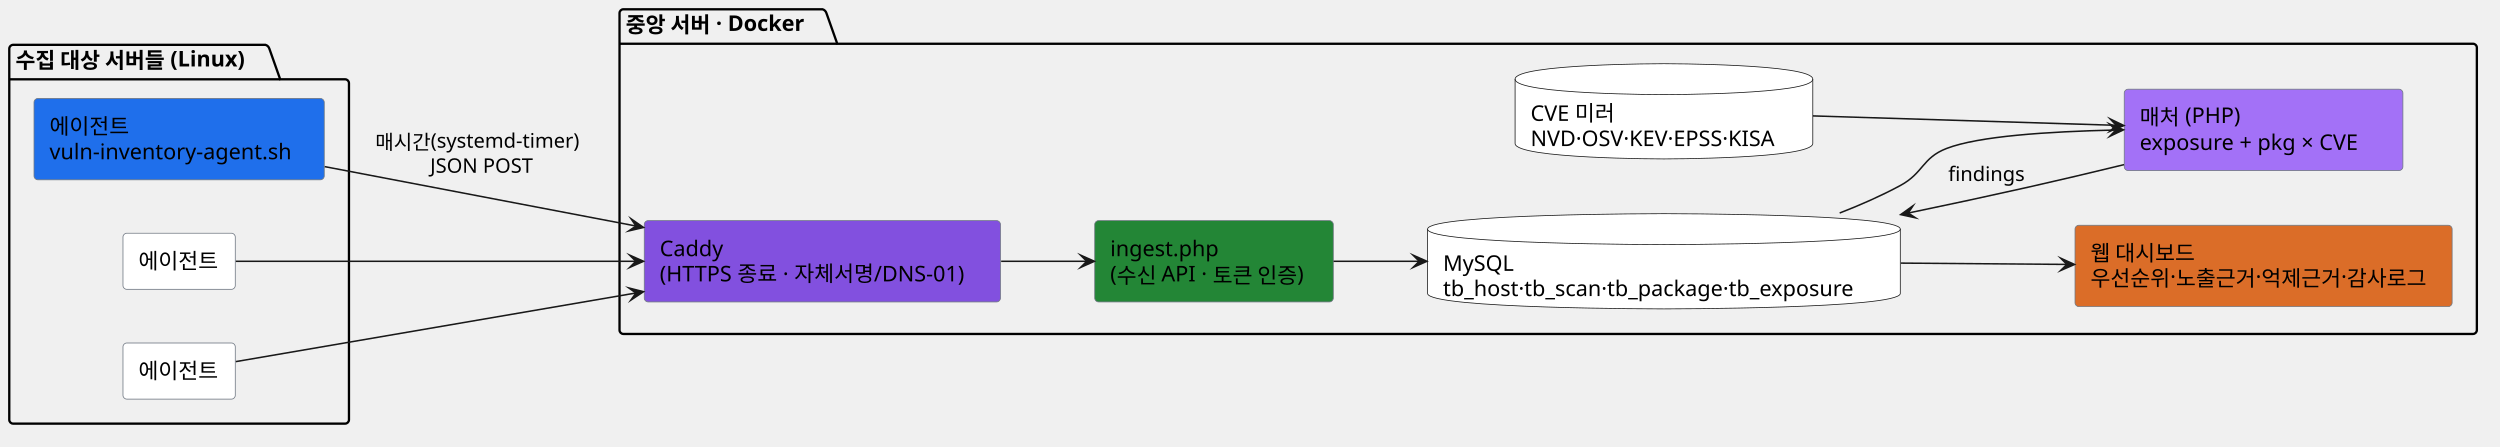
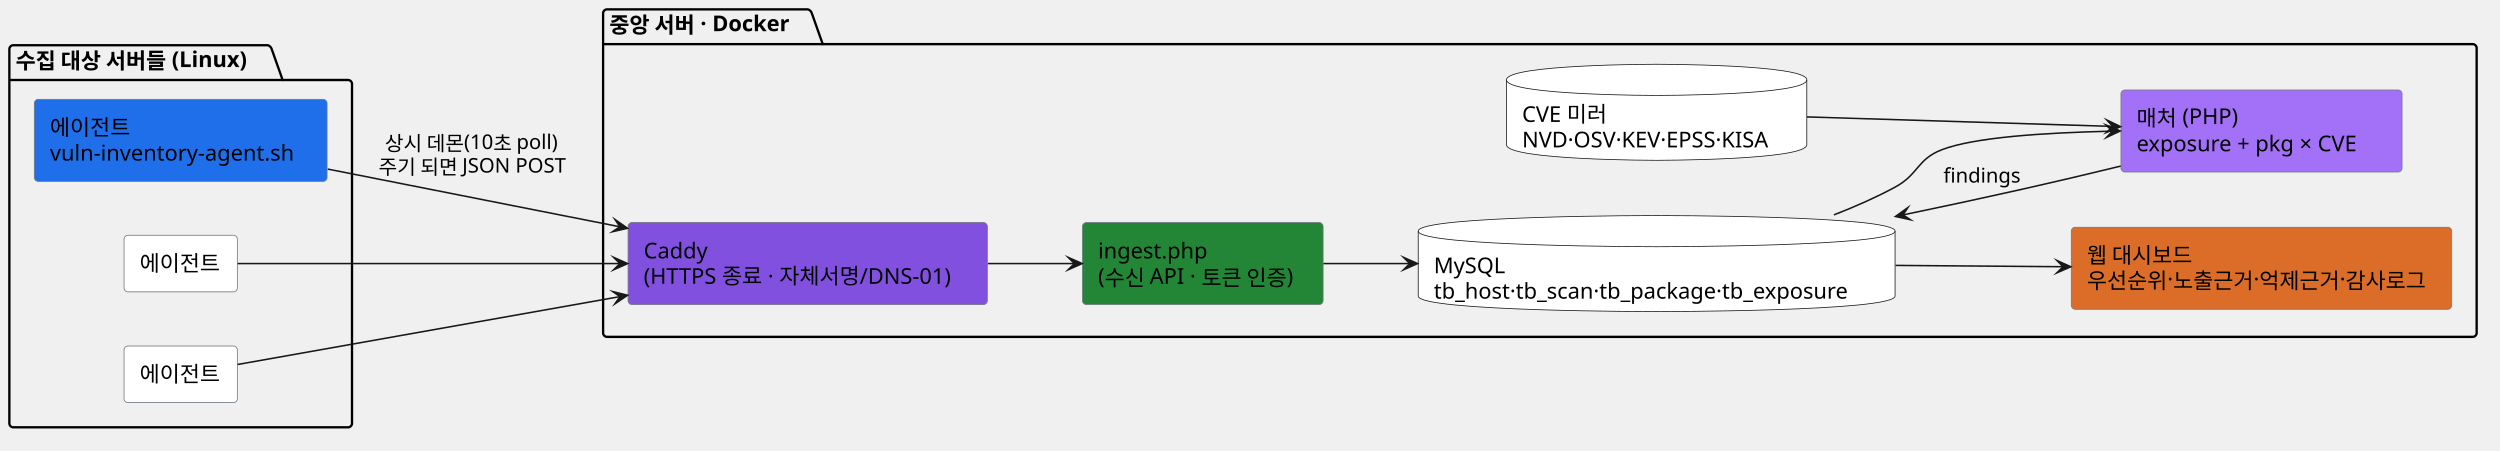
- <svg xmlns="http://www.w3.org/2000/svg" contentStyleType="text/css" data-diagram-type="DESCRIPTION" height="289px" preserveAspectRatio="none" style="width:1617px;height:289px;background:#FFFFFF;" version="1.1" viewBox="0 0 1617 289" width="1617px" zoomAndPan="magnify">
+ <svg xmlns="http://www.w3.org/2000/svg" contentStyleType="text/css" data-diagram-type="DESCRIPTION" height="289px" preserveAspectRatio="none" style="width:1603px;height:289px;background:#FFFFFF;" version="1.1" viewBox="0 0 1603 289" width="1603px" zoomAndPan="magnify">
  <defs />
  <g>
    <g class="cluster" data-qualified-name="Servers" data-source-line="12" id="ent0001">
      <path d="M8.5,29 L171.722,29 A3.75,3.75 0 0 1 174.222,31.5 L181.222,51.297 L223.21,51.297 A2.5,2.5 0 0 1 225.71,53.797 L225.71,271.5 A2.5,2.5 0 0 1 223.21,274 L8.5,274 A2.5,2.5 0 0 1 6,271.5 L6,31.5 A2.5,2.5 0 0 1 8.5,29" fill="none" style="stroke:#000000;stroke-width:1.5;" />
      <line style="stroke:#000000;stroke-width:1.5;" x1="6" x2="181.222" y1="51.297" y2="51.297" />
      <text fill="#000000" font-family="sans-serif" font-size="14" font-weight="700" lengthAdjust="spacing" textLength="162.222" x="10" y="43.995">수집 대상 서버들 (Linux)</text>
    </g>
    <g class="cluster" data-qualified-name="Central" data-source-line="18" id="ent0005">
-       <path d="M403.21,6 L532.038,6 A3.75,3.75 0 0 1 534.538,8.5 L541.538,28.297 L1599.53,28.297 A2.5,2.5 0 0 1 1602.03,30.797 L1602.03,213.5 A2.5,2.5 0 0 1 1599.53,216 L403.21,216 A2.5,2.5 0 0 1 400.71,213.5 L400.71,8.5 A2.5,2.5 0 0 1 403.21,6" fill="none" style="stroke:#000000;stroke-width:1.5;" />
-       <line style="stroke:#000000;stroke-width:1.5;" x1="400.71" x2="541.538" y1="28.297" y2="28.297" />
-       <text fill="#000000" font-family="sans-serif" font-size="14" font-weight="700" lengthAdjust="spacing" textLength="127.828" x="404.71" y="20.995">중앙 서버 · Docker</text>
+       <path d="M389.21,6 L518.038,6 A3.75,3.75 0 0 1 520.538,8.5 L527.538,28.297 L1585.53,28.297 A2.5,2.5 0 0 1 1588.03,30.797 L1588.03,213.5 A2.5,2.5 0 0 1 1585.53,216 L389.21,216 A2.5,2.5 0 0 1 386.71,213.5 L386.71,8.5 A2.5,2.5 0 0 1 389.21,6" fill="none" style="stroke:#000000;stroke-width:1.5;" />
+       <line style="stroke:#000000;stroke-width:1.5;" x1="386.71" x2="527.538" y1="28.297" y2="28.297" />
+       <text fill="#000000" font-family="sans-serif" font-size="14" font-weight="700" lengthAdjust="spacing" textLength="127.828" x="390.71" y="20.995">중앙 서버 · Docker</text>
    </g>
    <g class="entity" data-qualified-name="Servers.A1" data-source-line="13" id="ent0002">
      <rect fill="#1F6FEB" height="52.594" rx="2.5" ry="2.5" style="stroke:#6E7681;stroke-width:0.5;" width="187.713" x="22" y="63.7" />
      <text fill="#000000" font-family="sans-serif" font-size="14" lengthAdjust="spacing" textLength="52.64" x="32" y="86.695">에이전트</text>
      <text fill="#000000" font-family="sans-serif" font-size="14" lengthAdjust="spacing" textLength="167.713" x="32" y="102.992">vuln-inventory-agent.sh</text>
    </g>
    <g class="entity" data-qualified-name="Servers.A2" data-source-line="14" id="ent0003">
      <rect fill="#FFFFFF" height="36.297" rx="2.5" ry="2.5" style="stroke:#6E7681;stroke-width:0.5;" width="72.64" x="79.54" y="150.85" />
      <text fill="#000000" font-family="sans-serif" font-size="14" lengthAdjust="spacing" textLength="52.64" x="89.54" y="173.845">에이전트</text>
    </g>
    <g class="entity" data-qualified-name="Servers.A3" data-source-line="15" id="ent0004">
      <rect fill="#FFFFFF" height="36.297" rx="2.5" ry="2.5" style="stroke:#6E7681;stroke-width:0.5;" width="72.64" x="79.54" y="221.85" />
      <text fill="#000000" font-family="sans-serif" font-size="14" lengthAdjust="spacing" textLength="52.64" x="89.54" y="244.845">에이전트</text>
    </g>
    <g class="entity" data-qualified-name="Central.CADDY" data-source-line="19" id="ent0006">
-       <rect fill="#8250DF" height="52.594" rx="2.5" ry="2.5" style="stroke:#6E7681;stroke-width:0.5;" width="230.367" x="416.71" y="142.7" />
-       <text fill="#000000" font-family="sans-serif" font-size="14" lengthAdjust="spacing" textLength="44.413" x="426.71" y="165.695">Caddy</text>
-       <text fill="#000000" font-family="sans-serif" font-size="14" lengthAdjust="spacing" textLength="210.367" x="426.71" y="181.992">(HTTPS 종료 · 자체서명/DNS-01)</text>
+       <rect fill="#8250DF" height="52.594" rx="2.5" ry="2.5" style="stroke:#6E7681;stroke-width:0.5;" width="230.367" x="402.71" y="142.7" />
+       <text fill="#000000" font-family="sans-serif" font-size="14" lengthAdjust="spacing" textLength="44.413" x="412.71" y="165.695">Caddy</text>
+       <text fill="#000000" font-family="sans-serif" font-size="14" lengthAdjust="spacing" textLength="210.367" x="412.71" y="181.992">(HTTPS 종료 · 자체서명/DNS-01)</text>
    </g>
    <g class="entity" data-qualified-name="Central.ING" data-source-line="20" id="ent0007">
-       <rect fill="#238636" height="52.594" rx="2.5" ry="2.5" style="stroke:#6E7681;stroke-width:0.5;" width="154.283" x="708.08" y="142.7" />
-       <text fill="#000000" font-family="sans-serif" font-size="14" lengthAdjust="spacing" textLength="74.143" x="718.08" y="165.695">ingest.php</text>
-       <text fill="#000000" font-family="sans-serif" font-size="14" lengthAdjust="spacing" textLength="134.283" x="718.08" y="181.992">(수신 API · 토큰 인증)</text>
+       <rect fill="#238636" height="52.594" rx="2.5" ry="2.5" style="stroke:#6E7681;stroke-width:0.5;" width="154.283" x="694.08" y="142.7" />
+       <text fill="#000000" font-family="sans-serif" font-size="14" lengthAdjust="spacing" textLength="74.143" x="704.08" y="165.695">ingest.php</text>
+       <text fill="#000000" font-family="sans-serif" font-size="14" lengthAdjust="spacing" textLength="134.283" x="704.08" y="181.992">(수신 API · 토큰 인증)</text>
    </g>
    <g class="entity" data-qualified-name="Central.DB" data-source-line="21" id="ent0008">
-       <path d="M923.36,148.2 C923.36,138.2 1076.238,138.2 1076.238,138.2 C1076.238,138.2 1229.116,138.2 1229.116,148.2 L1229.116,189.794 C1229.116,199.794 1076.238,199.794 1076.238,199.794 C1076.238,199.794 923.36,199.794 923.36,189.794 L923.36,148.2" fill="#FFFFFF" style="stroke:#181818;stroke-width:0.5;" />
-       <path d="M923.36,148.2 C923.36,158.2 1076.238,158.2 1076.238,158.2 C1076.238,158.2 1229.116,158.2 1229.116,148.2" fill="none" style="stroke:#181818;stroke-width:0.5;" />
-       <text fill="#000000" font-family="sans-serif" font-size="14" lengthAdjust="spacing" textLength="48.07" x="933.36" y="175.195">MySQL</text>
-       <text fill="#000000" font-family="sans-serif" font-size="14" lengthAdjust="spacing" textLength="285.756" x="933.36" y="191.492">tb_host·tb_scan·tb_package·tb_exposure</text>
+       <path d="M909.36,148.2 C909.36,138.2 1062.238,138.2 1062.238,138.2 C1062.238,138.2 1215.116,138.2 1215.116,148.2 L1215.116,189.794 C1215.116,199.794 1062.238,199.794 1062.238,199.794 C1062.238,199.794 909.36,199.794 909.36,189.794 L909.36,148.2" fill="#FFFFFF" style="stroke:#181818;stroke-width:0.5;" />
+       <path d="M909.36,148.2 C909.36,158.2 1062.238,158.2 1062.238,158.2 C1062.238,158.2 1215.116,158.2 1215.116,148.2" fill="none" style="stroke:#181818;stroke-width:0.5;" />
+       <text fill="#000000" font-family="sans-serif" font-size="14" lengthAdjust="spacing" textLength="48.07" x="919.36" y="175.195">MySQL</text>
+       <text fill="#000000" font-family="sans-serif" font-size="14" lengthAdjust="spacing" textLength="285.756" x="919.36" y="191.492">tb_host·tb_scan·tb_package·tb_exposure</text>
    </g>
    <g class="entity" data-qualified-name="Central.MAT" data-source-line="22" id="ent0009">
-       <rect fill="#A371F7" height="52.594" rx="2.5" ry="2.5" style="stroke:#6E7681;stroke-width:0.5;" width="180.227" x="1373.96" y="57.7" />
-       <text fill="#000000" font-family="sans-serif" font-size="14" lengthAdjust="spacing" textLength="69.106" x="1383.96" y="80.695">매처 (PHP)</text>
-       <text fill="#000000" font-family="sans-serif" font-size="14" lengthAdjust="spacing" textLength="160.227" x="1383.96" y="96.992">exposure + pkg × CVE</text>
+       <rect fill="#A371F7" height="52.594" rx="2.5" ry="2.5" style="stroke:#6E7681;stroke-width:0.5;" width="180.227" x="1359.96" y="57.7" />
+       <text fill="#000000" font-family="sans-serif" font-size="14" lengthAdjust="spacing" textLength="69.106" x="1369.96" y="80.695">매처 (PHP)</text>
+       <text fill="#000000" font-family="sans-serif" font-size="14" lengthAdjust="spacing" textLength="160.227" x="1369.96" y="96.992">exposure + pkg × CVE</text>
    </g>
    <g class="entity" data-qualified-name="Central.CVE" data-source-line="23" id="ent0010">
-       <path d="M979.96,51.2 C979.96,41.2 1076.236,41.2 1076.236,41.2 C1076.236,41.2 1172.513,41.2 1172.513,51.2 L1172.513,92.794 C1172.513,102.794 1076.236,102.794 1076.236,102.794 C1076.236,102.794 979.96,102.794 979.96,92.794 L979.96,51.2" fill="#FFFFFF" style="stroke:#181818;stroke-width:0.5;" />
-       <path d="M979.96,51.2 C979.96,61.2 1076.236,61.2 1076.236,61.2 C1076.236,61.2 1172.513,61.2 1172.513,51.2" fill="none" style="stroke:#181818;stroke-width:0.5;" />
-       <text fill="#000000" font-family="sans-serif" font-size="14" lengthAdjust="spacing" textLength="58.968" x="989.96" y="78.195">CVE 미러</text>
-       <text fill="#000000" font-family="sans-serif" font-size="14" lengthAdjust="spacing" textLength="172.553" x="989.96" y="94.492">NVD·OSV·KEV·EPSS·KISA</text>
+       <path d="M965.96,51.2 C965.96,41.2 1062.236,41.2 1062.236,41.2 C1062.236,41.2 1158.513,41.2 1158.513,51.2 L1158.513,92.794 C1158.513,102.794 1062.236,102.794 1062.236,102.794 C1062.236,102.794 965.96,102.794 965.96,92.794 L965.96,51.2" fill="#FFFFFF" style="stroke:#181818;stroke-width:0.5;" />
+       <path d="M965.96,51.2 C965.96,61.2 1062.236,61.2 1062.236,61.2 C1062.236,61.2 1158.513,61.2 1158.513,51.2" fill="none" style="stroke:#181818;stroke-width:0.5;" />
+       <text fill="#000000" font-family="sans-serif" font-size="14" lengthAdjust="spacing" textLength="58.968" x="975.96" y="78.195">CVE 미러</text>
+       <text fill="#000000" font-family="sans-serif" font-size="14" lengthAdjust="spacing" textLength="172.553" x="975.96" y="94.492">NVD·OSV·KEV·EPSS·KISA</text>
    </g>
    <g class="entity" data-qualified-name="Central.WEB" data-source-line="24" id="ent0011">
-       <rect fill="#DB6D28" height="52.594" rx="2.5" ry="2.5" style="stroke:#6E7681;stroke-width:0.5;" width="243.91" x="1342.12" y="145.7" />
-       <text fill="#000000" font-family="sans-serif" font-size="14" lengthAdjust="spacing" textLength="70.25" x="1352.12" y="168.695">웹 대시보드</text>
-       <text fill="#000000" font-family="sans-serif" font-size="14" lengthAdjust="spacing" textLength="223.91" x="1352.12" y="184.992">우선순위·노출근거·억제근거·감사로그</text>
+       <rect fill="#DB6D28" height="52.594" rx="2.5" ry="2.5" style="stroke:#6E7681;stroke-width:0.5;" width="243.91" x="1328.12" y="145.7" />
+       <text fill="#000000" font-family="sans-serif" font-size="14" lengthAdjust="spacing" textLength="70.25" x="1338.12" y="168.695">웹 대시보드</text>
+       <text fill="#000000" font-family="sans-serif" font-size="14" lengthAdjust="spacing" textLength="223.91" x="1338.12" y="184.992">우선순위·노출근거·억제근거·감사로그</text>
    </g>
    <g class="link" data-entity-1="ent0002" data-entity-2="ent0006" data-link-type="dependency" data-source-line="27" id="lnk12">
-       <path d="M210.03,107.78 C271.08,119.43 346.389,133.792 411.339,146.192" fill="none" id="A1-to-CADDY" style="stroke:#181818;stroke-width:1;" />
-       <polygon fill="#181818" points="416.25,147.13,408.16,141.513,411.339,146.192,406.66,149.371,416.25,147.13" style="stroke:#181818;stroke-width:1;stroke-linejoin:miter;stroke-miterlimit:10;" />
-       <text fill="#000000" font-family="sans-serif" font-size="13" lengthAdjust="spacing" textLength="141.46" x="242.71" y="96.617">매시간(systemd-timer)</text>
-       <text fill="#000000" font-family="sans-serif" font-size="13" lengthAdjust="spacing" textLength="70.44" x="278.22" y="111.75">JSON POST</text>
+       <path d="M210.14,108.42 C267.52,119.75 336.555,133.381 397.465,145.411" fill="none" id="A1-to-CADDY" style="stroke:#181818;stroke-width:1;" />
+       <polygon fill="#181818" points="402.37,146.38,394.316,140.712,397.465,145.411,392.765,148.56,402.37,146.38" style="stroke:#181818;stroke-width:1;stroke-linejoin:miter;stroke-miterlimit:10;" />
+       <text fill="#000000" font-family="sans-serif" font-size="13" lengthAdjust="spacing" textLength="119.48" x="246.763" y="96.617">상시 데몬(10초 poll)</text>
+       <text fill="#000000" font-family="sans-serif" font-size="13" lengthAdjust="spacing" textLength="127.585" x="242.71" y="111.75">주기 되면 JSON POST</text>
    </g>
    <g class="link" data-entity-1="ent0003" data-entity-2="ent0006" data-link-type="dependency" data-source-line="28" id="lnk13">
-       <path d="M152.52,169 C210.48,169 322.57,169 411.24,169" fill="none" id="A2-to-CADDY" style="stroke:#181818;stroke-width:1;" />
-       <polygon fill="#181818" points="416.24,169,407.24,165,411.24,169,407.24,173,416.24,169" style="stroke:#181818;stroke-width:1;stroke-linejoin:miter;stroke-miterlimit:10;" />
+       <path d="M152.36,169 C207.91,169 312.77,169 397.44,169" fill="none" id="A2-to-CADDY" style="stroke:#181818;stroke-width:1;" />
+       <polygon fill="#181818" points="402.44,169,393.44,165,397.44,169,393.44,173,402.44,169" style="stroke:#181818;stroke-width:1;stroke-linejoin:miter;stroke-miterlimit:10;" />
    </g>
    <g class="link" data-entity-1="ent0004" data-entity-2="ent0006" data-link-type="dependency" data-source-line="29" id="lnk14">
-       <path d="M152.52,233.89 C210.48,223.95 322.642,204.715 411.312,189.505" fill="none" id="A3-to-CADDY" style="stroke:#181818;stroke-width:1;" />
-       <polygon fill="#181818" points="416.24,188.66,406.693,186.239,411.312,189.505,408.046,194.124,416.24,188.66" style="stroke:#181818;stroke-width:1;stroke-linejoin:miter;stroke-miterlimit:10;" />
+       <path d="M152.36,233.7 C207.91,223.84 312.847,205.214 397.517,190.184" fill="none" id="A3-to-CADDY" style="stroke:#181818;stroke-width:1;" />
+       <polygon fill="#181818" points="402.44,189.31,392.879,186.945,397.517,190.184,394.278,194.821,402.44,189.31" style="stroke:#181818;stroke-width:1;stroke-linejoin:miter;stroke-miterlimit:10;" />
    </g>
    <g class="link" data-entity-1="ent0006" data-entity-2="ent0007" data-link-type="dependency" data-source-line="30" id="lnk15">
-       <path d="M647.53,169 C667.98,169 683.83,169 702.88,169" fill="none" id="CADDY-to-ING" style="stroke:#181818;stroke-width:1;" />
-       <polygon fill="#181818" points="707.88,169,698.88,165,702.88,169,698.88,173,707.88,169" style="stroke:#181818;stroke-width:1;stroke-linejoin:miter;stroke-miterlimit:10;" />
+       <path d="M633.53,169 C653.98,169 669.83,169 688.88,169" fill="none" id="CADDY-to-ING" style="stroke:#181818;stroke-width:1;" />
+       <polygon fill="#181818" points="693.88,169,684.88,165,688.88,169,684.88,173,693.88,169" style="stroke:#181818;stroke-width:1;stroke-linejoin:miter;stroke-miterlimit:10;" />
    </g>
    <g class="link" data-entity-1="ent0007" data-entity-2="ent0008" data-link-type="dependency" data-source-line="31" id="lnk16">
-       <path d="M862.54,169 C881.27,169 896.98,169 917.92,169" fill="none" id="ING-to-DB" style="stroke:#181818;stroke-width:1;" />
-       <polygon fill="#181818" points="922.92,169,913.92,165,917.92,169,913.92,173,922.92,169" style="stroke:#181818;stroke-width:1;stroke-linejoin:miter;stroke-miterlimit:10;" />
+       <path d="M848.54,169 C867.27,169 882.98,169 903.92,169" fill="none" id="ING-to-DB" style="stroke:#181818;stroke-width:1;" />
+       <polygon fill="#181818" points="908.92,169,899.92,165,903.92,169,899.92,173,908.92,169" style="stroke:#181818;stroke-width:1;stroke-linejoin:miter;stroke-miterlimit:10;" />
    </g>
    <g class="link" data-entity-1="ent0008" data-entity-2="ent0009" data-link-type="dependency" data-source-line="32" id="lnk17">
-       <path d="M1189.9,137.78 C1203.42,132.55 1216.8,126.63 1229.12,120 C1244.16,111.91 1243.18,102.12 1259.12,96 C1279.77,88.07 1323.731,85.137 1368.501,84.087" fill="none" id="DB-to-MAT" style="stroke:#181818;stroke-width:1;" />
-       <polygon fill="#181818" points="1373.5,83.97,1364.409,80.182,1368.501,84.087,1364.596,88.18,1373.5,83.97" style="stroke:#181818;stroke-width:1;stroke-linejoin:miter;stroke-miterlimit:10;" />
+       <path d="M1175.9,137.78 C1189.42,132.55 1202.8,126.63 1215.12,120 C1230.16,111.91 1229.18,102.12 1245.12,96 C1265.77,88.07 1309.731,85.137 1354.501,84.087" fill="none" id="DB-to-MAT" style="stroke:#181818;stroke-width:1;" />
+       <polygon fill="#181818" points="1359.5,83.97,1350.409,80.182,1354.501,84.087,1350.596,88.18,1359.5,83.97" style="stroke:#181818;stroke-width:1;stroke-linejoin:miter;stroke-miterlimit:10;" />
    </g>
    <g class="link" data-entity-1="ent0009" data-entity-2="ent0008" data-link-type="dependency" data-source-line="34" id="lnk19">
-       <path d="M1373.81,106.49 C1353.56,111.42 1332.13,116.51 1312.12,121 C1285.42,127 1261.835,132.063 1234.255,137.793" fill="none" id="MAT-to-DB" style="stroke:#181818;stroke-width:1;" />
-       <polygon fill="#181818" points="1229.36,138.81,1238.986,140.896,1234.255,137.793,1237.358,133.063,1229.36,138.81" style="stroke:#181818;stroke-width:1;stroke-linejoin:miter;stroke-miterlimit:10;" />
-       <text fill="#000000" font-family="sans-serif" font-size="13" lengthAdjust="spacing" textLength="51.556" x="1260.12" y="117.067">findings</text>
+       <path d="M1359.81,106.49 C1339.56,111.42 1318.13,116.51 1298.12,121 C1271.42,127 1247.835,132.063 1220.255,137.793" fill="none" id="MAT-to-DB" style="stroke:#181818;stroke-width:1;" />
+       <polygon fill="#181818" points="1215.36,138.81,1224.986,140.896,1220.255,137.793,1223.358,133.063,1215.36,138.81" style="stroke:#181818;stroke-width:1;stroke-linejoin:miter;stroke-miterlimit:10;" />
+       <text fill="#000000" font-family="sans-serif" font-size="13" lengthAdjust="spacing" textLength="51.556" x="1246.12" y="117.067">findings</text>
    </g>
    <g class="link" data-entity-1="ent0010" data-entity-2="ent0009" data-link-type="dependency" data-source-line="33" id="lnk18">
-       <path d="M1172.61,74.97 C1234.09,76.88 1308.512,79.195 1368.762,81.065" fill="none" id="CVE-to-MAT" style="stroke:#181818;stroke-width:1;" />
-       <polygon fill="#181818" points="1373.76,81.22,1364.888,76.943,1368.762,81.065,1364.64,84.939,1373.76,81.22" style="stroke:#181818;stroke-width:1;stroke-linejoin:miter;stroke-miterlimit:10;" />
+       <path d="M1158.61,74.97 C1220.09,76.88 1294.512,79.195 1354.762,81.065" fill="none" id="CVE-to-MAT" style="stroke:#181818;stroke-width:1;" />
+       <polygon fill="#181818" points="1359.76,81.22,1350.888,76.943,1354.762,81.065,1350.64,84.939,1359.76,81.22" style="stroke:#181818;stroke-width:1;stroke-linejoin:miter;stroke-miterlimit:10;" />
    </g>
    <g class="link" data-entity-1="ent0008" data-entity-2="ent0011" data-link-type="dependency" data-source-line="35" id="lnk20">
-       <path d="M1229.45,170.18 C1266.76,170.47 1301.19,170.741 1336.82,171.021" fill="none" id="DB-to-WEB" style="stroke:#181818;stroke-width:1;" />
-       <polygon fill="#181818" points="1341.82,171.06,1332.852,166.989,1336.82,171.021,1332.789,174.989,1341.82,171.06" style="stroke:#181818;stroke-width:1;stroke-linejoin:miter;stroke-miterlimit:10;" />
+       <path d="M1215.45,170.18 C1252.76,170.47 1287.19,170.741 1322.82,171.021" fill="none" id="DB-to-WEB" style="stroke:#181818;stroke-width:1;" />
+       <polygon fill="#181818" points="1327.82,171.06,1318.852,166.989,1322.82,171.021,1318.789,174.989,1327.82,171.06" style="stroke:#181818;stroke-width:1;stroke-linejoin:miter;stroke-miterlimit:10;" />
    </g>
  </g>
</svg>
